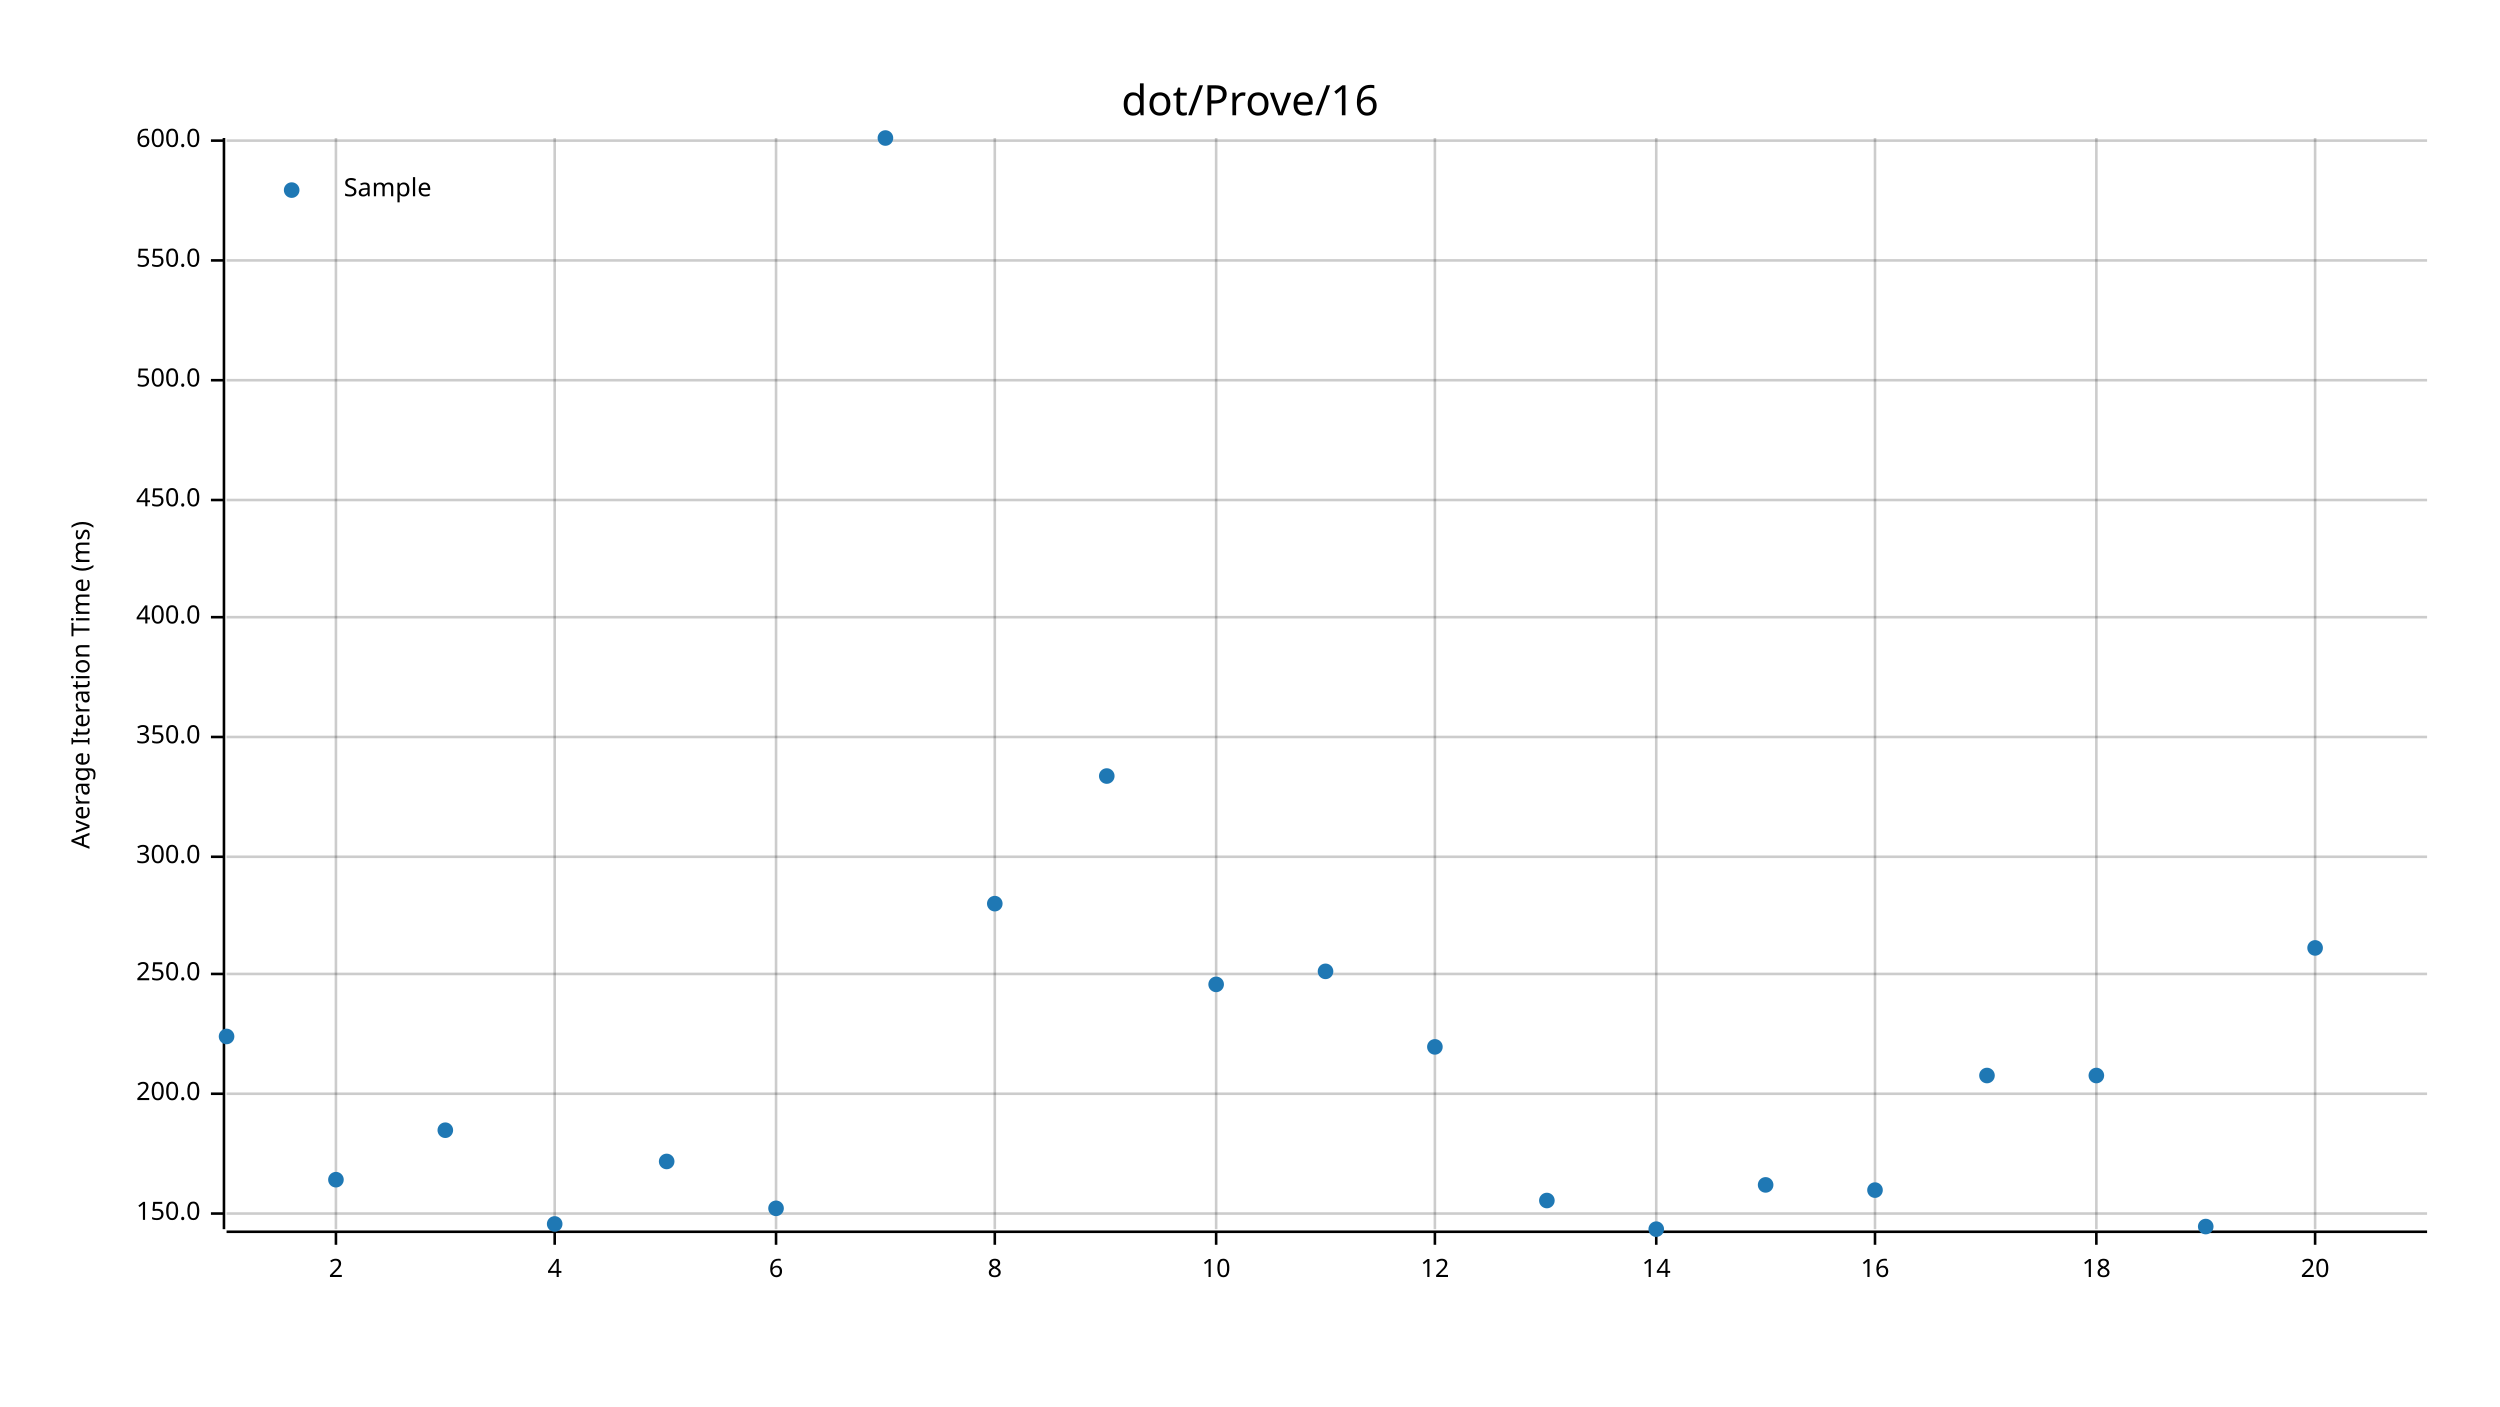
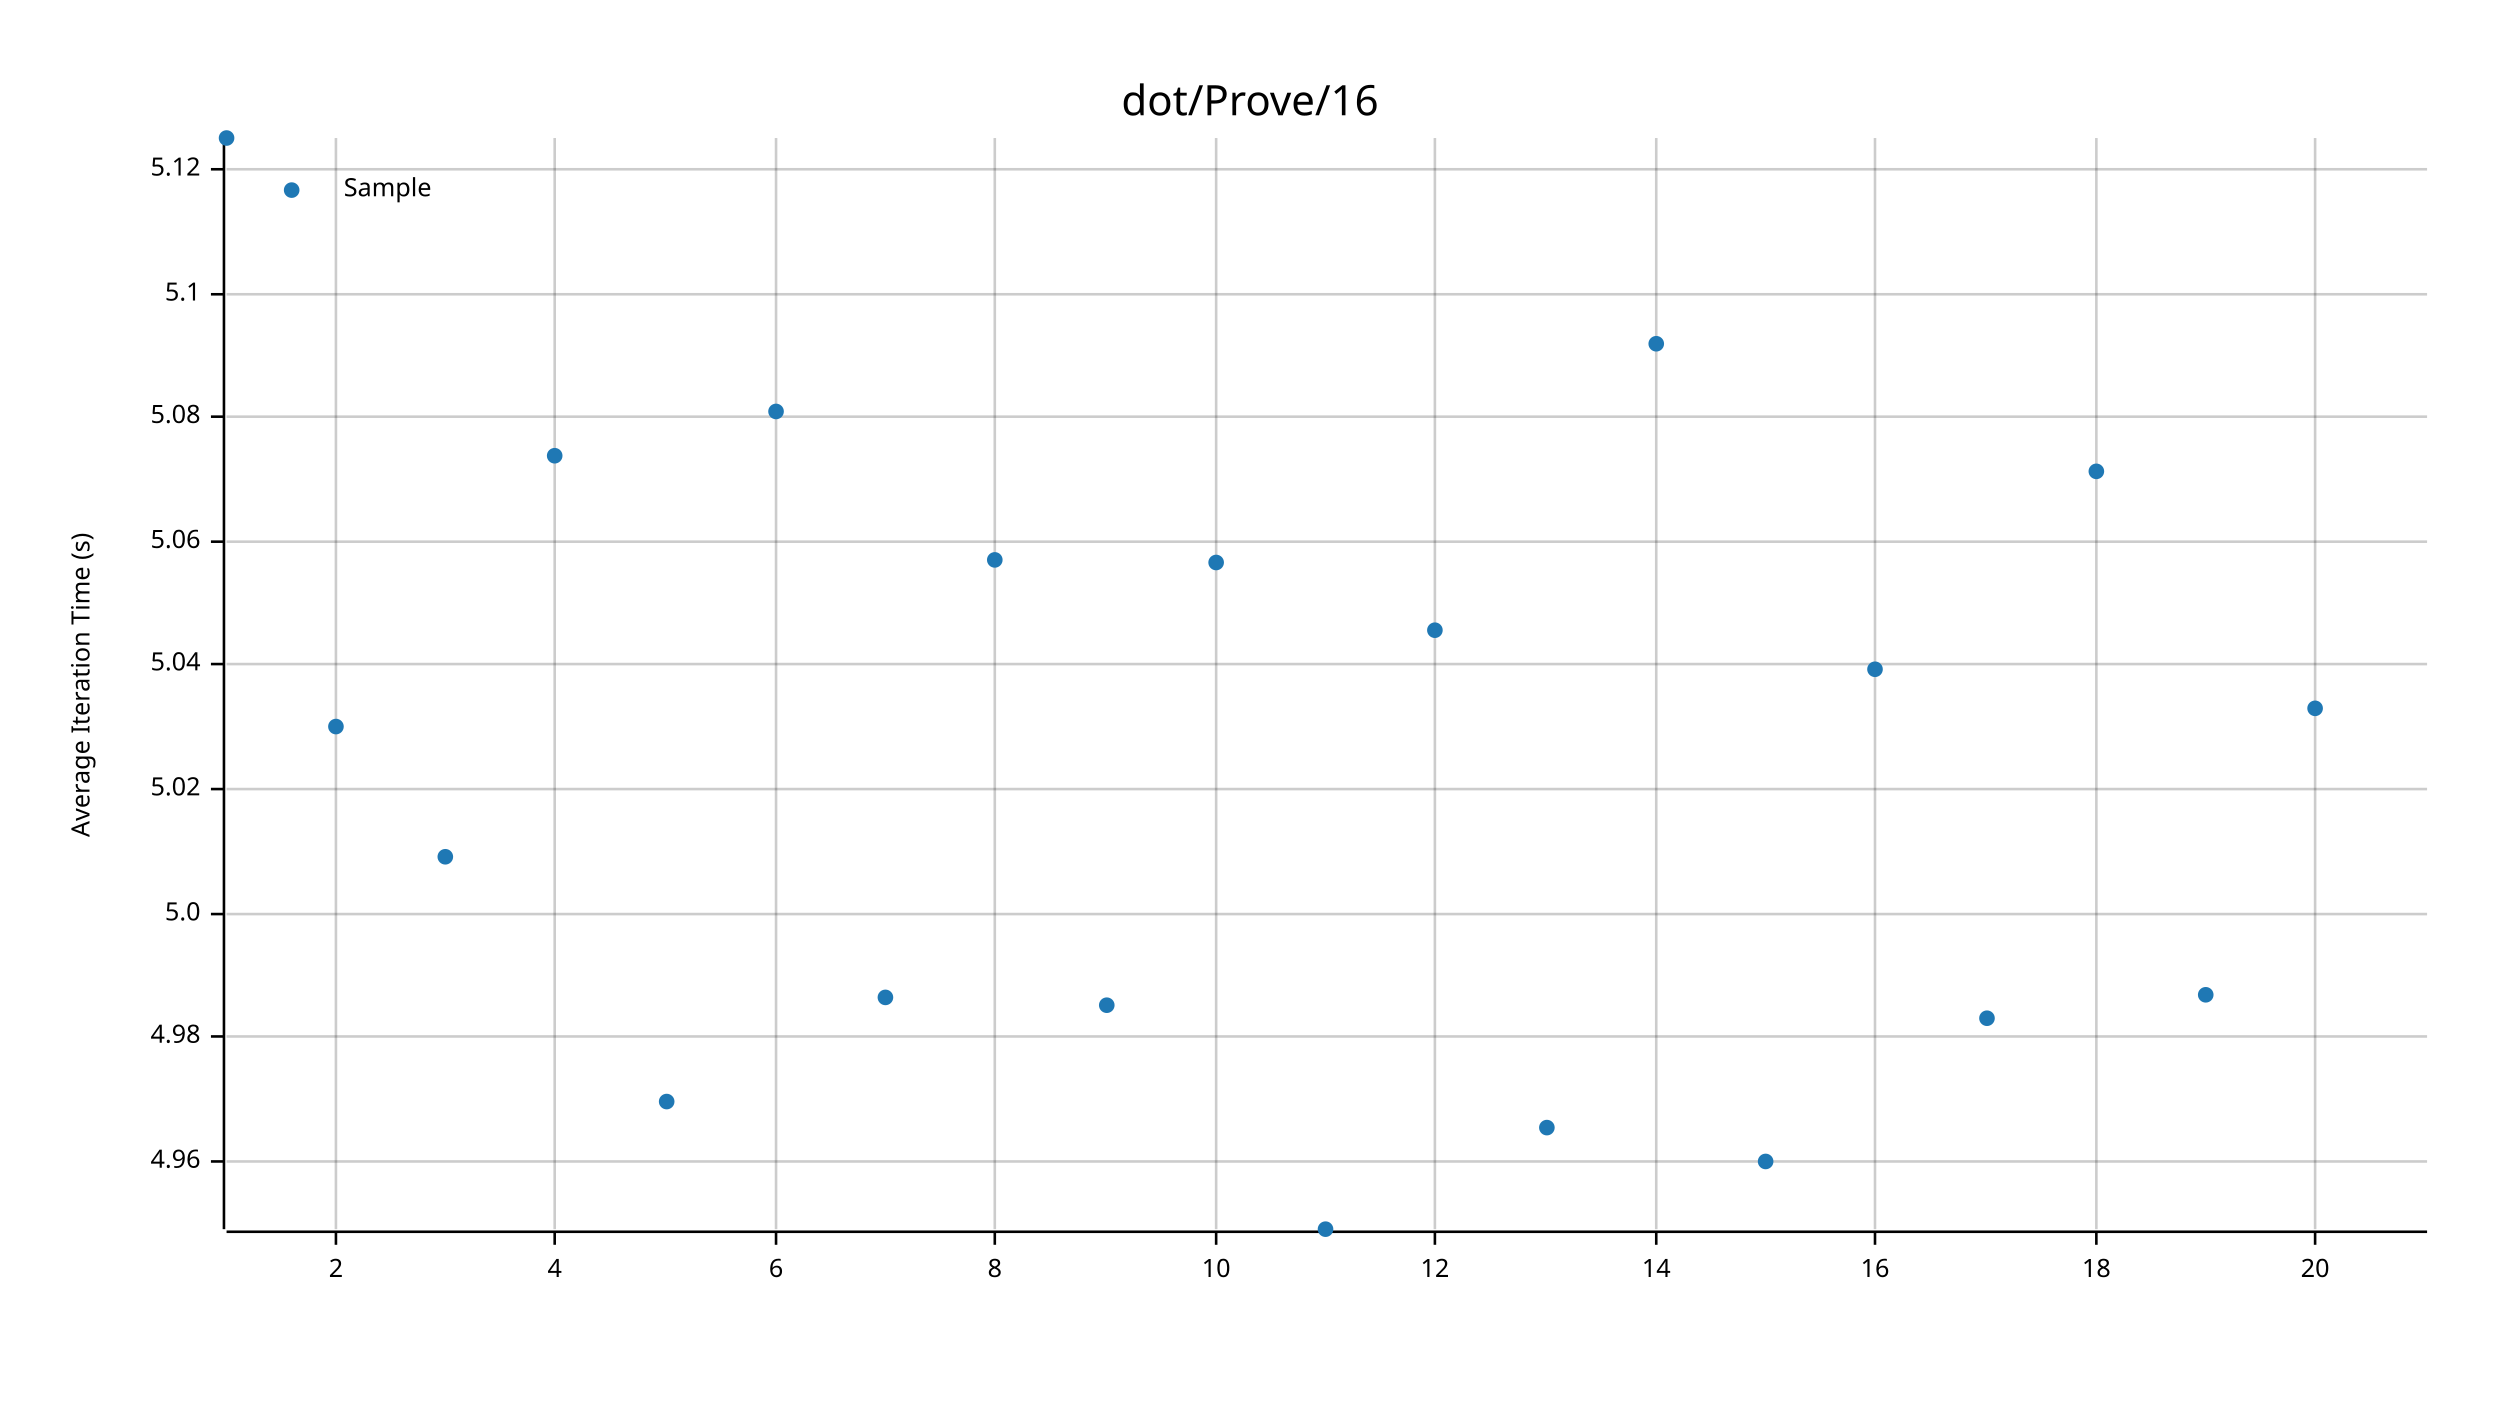
<svg xmlns="http://www.w3.org/2000/svg" width="960" height="540" viewBox="0 0 960 540">
  <text x="480" y="32" dy="0.76em" text-anchor="middle" font-family="sans-serif" font-size="16.129" opacity="1" fill="#000000">
dot/Prove/16
</text>
  <text x="27" y="263" dy="0.76em" text-anchor="middle" font-family="sans-serif" font-size="9.677" opacity="1" fill="#000000" transform="rotate(270, 27, 263)">
- Average Iteration Time (ms)
+ Average Iteration Time (s)
</text>
  <line opacity="0.2" stroke="#000000" stroke-width="1" x1="129" y1="472" x2="129" y2="53" />
  <line opacity="0.2" stroke="#000000" stroke-width="1" x1="213" y1="472" x2="213" y2="53" />
  <line opacity="0.2" stroke="#000000" stroke-width="1" x1="298" y1="472" x2="298" y2="53" />
  <line opacity="0.2" stroke="#000000" stroke-width="1" x1="382" y1="472" x2="382" y2="53" />
  <line opacity="0.2" stroke="#000000" stroke-width="1" x1="467" y1="472" x2="467" y2="53" />
  <line opacity="0.2" stroke="#000000" stroke-width="1" x1="551" y1="472" x2="551" y2="53" />
  <line opacity="0.2" stroke="#000000" stroke-width="1" x1="636" y1="472" x2="636" y2="53" />
  <line opacity="0.2" stroke="#000000" stroke-width="1" x1="720" y1="472" x2="720" y2="53" />
  <line opacity="0.2" stroke="#000000" stroke-width="1" x1="805" y1="472" x2="805" y2="53" />
  <line opacity="0.2" stroke="#000000" stroke-width="1" x1="889" y1="472" x2="889" y2="53" />
-   <line opacity="0.2" stroke="#000000" stroke-width="1" x1="87" y1="466" x2="932" y2="466" />
-   <line opacity="0.2" stroke="#000000" stroke-width="1" x1="87" y1="420" x2="932" y2="420" />
-   <line opacity="0.2" stroke="#000000" stroke-width="1" x1="87" y1="374" x2="932" y2="374" />
-   <line opacity="0.2" stroke="#000000" stroke-width="1" x1="87" y1="329" x2="932" y2="329" />
-   <line opacity="0.2" stroke="#000000" stroke-width="1" x1="87" y1="283" x2="932" y2="283" />
-   <line opacity="0.2" stroke="#000000" stroke-width="1" x1="87" y1="237" x2="932" y2="237" />
-   <line opacity="0.2" stroke="#000000" stroke-width="1" x1="87" y1="192" x2="932" y2="192" />
-   <line opacity="0.2" stroke="#000000" stroke-width="1" x1="87" y1="146" x2="932" y2="146" />
-   <line opacity="0.2" stroke="#000000" stroke-width="1" x1="87" y1="100" x2="932" y2="100" />
-   <line opacity="0.2" stroke="#000000" stroke-width="1" x1="87" y1="54" x2="932" y2="54" />
+   <line opacity="0.2" stroke="#000000" stroke-width="1" x1="87" y1="446" x2="932" y2="446" />
+   <line opacity="0.2" stroke="#000000" stroke-width="1" x1="87" y1="398" x2="932" y2="398" />
+   <line opacity="0.2" stroke="#000000" stroke-width="1" x1="87" y1="351" x2="932" y2="351" />
+   <line opacity="0.2" stroke="#000000" stroke-width="1" x1="87" y1="303" x2="932" y2="303" />
+   <line opacity="0.2" stroke="#000000" stroke-width="1" x1="87" y1="255" x2="932" y2="255" />
+   <line opacity="0.2" stroke="#000000" stroke-width="1" x1="87" y1="208" x2="932" y2="208" />
+   <line opacity="0.2" stroke="#000000" stroke-width="1" x1="87" y1="160" x2="932" y2="160" />
+   <line opacity="0.2" stroke="#000000" stroke-width="1" x1="87" y1="113" x2="932" y2="113" />
+   <line opacity="0.2" stroke="#000000" stroke-width="1" x1="87" y1="65" x2="932" y2="65" />
  <polyline fill="none" opacity="1" stroke="#000000" stroke-width="1" points="86,53 86,472 " />
-   <text x="77" y="466" dy="0.5ex" text-anchor="end" font-family="sans-serif" font-size="9.677" opacity="1" fill="#000000">
- 150.0
+   <text x="77" y="446" dy="0.5ex" text-anchor="end" font-family="sans-serif" font-size="9.677" opacity="1" fill="#000000">
+ 4.96
</text>
-   <polyline fill="none" opacity="1" stroke="#000000" stroke-width="1" points="81,466 86,466 " />
-   <text x="77" y="420" dy="0.5ex" text-anchor="end" font-family="sans-serif" font-size="9.677" opacity="1" fill="#000000">
- 200.0
+   <polyline fill="none" opacity="1" stroke="#000000" stroke-width="1" points="81,446 86,446 " />
+   <text x="77" y="398" dy="0.5ex" text-anchor="end" font-family="sans-serif" font-size="9.677" opacity="1" fill="#000000">
+ 4.98
</text>
-   <polyline fill="none" opacity="1" stroke="#000000" stroke-width="1" points="81,420 86,420 " />
-   <text x="77" y="374" dy="0.5ex" text-anchor="end" font-family="sans-serif" font-size="9.677" opacity="1" fill="#000000">
- 250.0
+   <polyline fill="none" opacity="1" stroke="#000000" stroke-width="1" points="81,398 86,398 " />
+   <text x="77" y="351" dy="0.5ex" text-anchor="end" font-family="sans-serif" font-size="9.677" opacity="1" fill="#000000">
+ 5.0
</text>
-   <polyline fill="none" opacity="1" stroke="#000000" stroke-width="1" points="81,374 86,374 " />
-   <text x="77" y="329" dy="0.5ex" text-anchor="end" font-family="sans-serif" font-size="9.677" opacity="1" fill="#000000">
- 300.0
+   <polyline fill="none" opacity="1" stroke="#000000" stroke-width="1" points="81,351 86,351 " />
+   <text x="77" y="303" dy="0.5ex" text-anchor="end" font-family="sans-serif" font-size="9.677" opacity="1" fill="#000000">
+ 5.02
</text>
-   <polyline fill="none" opacity="1" stroke="#000000" stroke-width="1" points="81,329 86,329 " />
-   <text x="77" y="283" dy="0.5ex" text-anchor="end" font-family="sans-serif" font-size="9.677" opacity="1" fill="#000000">
- 350.0
+   <polyline fill="none" opacity="1" stroke="#000000" stroke-width="1" points="81,303 86,303 " />
+   <text x="77" y="255" dy="0.5ex" text-anchor="end" font-family="sans-serif" font-size="9.677" opacity="1" fill="#000000">
+ 5.04
</text>
-   <polyline fill="none" opacity="1" stroke="#000000" stroke-width="1" points="81,283 86,283 " />
-   <text x="77" y="237" dy="0.5ex" text-anchor="end" font-family="sans-serif" font-size="9.677" opacity="1" fill="#000000">
- 400.0
+   <polyline fill="none" opacity="1" stroke="#000000" stroke-width="1" points="81,255 86,255 " />
+   <text x="77" y="208" dy="0.5ex" text-anchor="end" font-family="sans-serif" font-size="9.677" opacity="1" fill="#000000">
+ 5.06
</text>
-   <polyline fill="none" opacity="1" stroke="#000000" stroke-width="1" points="81,237 86,237 " />
-   <text x="77" y="192" dy="0.5ex" text-anchor="end" font-family="sans-serif" font-size="9.677" opacity="1" fill="#000000">
- 450.0
+   <polyline fill="none" opacity="1" stroke="#000000" stroke-width="1" points="81,208 86,208 " />
+   <text x="77" y="160" dy="0.5ex" text-anchor="end" font-family="sans-serif" font-size="9.677" opacity="1" fill="#000000">
+ 5.08
</text>
-   <polyline fill="none" opacity="1" stroke="#000000" stroke-width="1" points="81,192 86,192 " />
-   <text x="77" y="146" dy="0.5ex" text-anchor="end" font-family="sans-serif" font-size="9.677" opacity="1" fill="#000000">
- 500.0
+   <polyline fill="none" opacity="1" stroke="#000000" stroke-width="1" points="81,160 86,160 " />
+   <text x="77" y="113" dy="0.5ex" text-anchor="end" font-family="sans-serif" font-size="9.677" opacity="1" fill="#000000">
+ 5.1
</text>
-   <polyline fill="none" opacity="1" stroke="#000000" stroke-width="1" points="81,146 86,146 " />
-   <text x="77" y="100" dy="0.5ex" text-anchor="end" font-family="sans-serif" font-size="9.677" opacity="1" fill="#000000">
- 550.0
+   <polyline fill="none" opacity="1" stroke="#000000" stroke-width="1" points="81,113 86,113 " />
+   <text x="77" y="65" dy="0.5ex" text-anchor="end" font-family="sans-serif" font-size="9.677" opacity="1" fill="#000000">
+ 5.12
</text>
-   <polyline fill="none" opacity="1" stroke="#000000" stroke-width="1" points="81,100 86,100 " />
-   <text x="77" y="54" dy="0.5ex" text-anchor="end" font-family="sans-serif" font-size="9.677" opacity="1" fill="#000000">
- 600.0
- </text>
-   <polyline fill="none" opacity="1" stroke="#000000" stroke-width="1" points="81,54 86,54 " />
+   <polyline fill="none" opacity="1" stroke="#000000" stroke-width="1" points="81,65 86,65 " />
  <polyline fill="none" opacity="1" stroke="#000000" stroke-width="1" points="87,473 932,473 " />
  <text x="129" y="483" dy="0.76em" text-anchor="middle" font-family="sans-serif" font-size="9.677" opacity="1" fill="#000000">
2
</text>
  <polyline fill="none" opacity="1" stroke="#000000" stroke-width="1" points="129,473 129,478 " />
  <text x="213" y="483" dy="0.76em" text-anchor="middle" font-family="sans-serif" font-size="9.677" opacity="1" fill="#000000">
4
</text>
  <polyline fill="none" opacity="1" stroke="#000000" stroke-width="1" points="213,473 213,478 " />
  <text x="298" y="483" dy="0.76em" text-anchor="middle" font-family="sans-serif" font-size="9.677" opacity="1" fill="#000000">
6
</text>
  <polyline fill="none" opacity="1" stroke="#000000" stroke-width="1" points="298,473 298,478 " />
  <text x="382" y="483" dy="0.76em" text-anchor="middle" font-family="sans-serif" font-size="9.677" opacity="1" fill="#000000">
8
</text>
  <polyline fill="none" opacity="1" stroke="#000000" stroke-width="1" points="382,473 382,478 " />
  <text x="467" y="483" dy="0.76em" text-anchor="middle" font-family="sans-serif" font-size="9.677" opacity="1" fill="#000000">
10
</text>
  <polyline fill="none" opacity="1" stroke="#000000" stroke-width="1" points="467,473 467,478 " />
  <text x="551" y="483" dy="0.76em" text-anchor="middle" font-family="sans-serif" font-size="9.677" opacity="1" fill="#000000">
12
</text>
  <polyline fill="none" opacity="1" stroke="#000000" stroke-width="1" points="551,473 551,478 " />
  <text x="636" y="483" dy="0.76em" text-anchor="middle" font-family="sans-serif" font-size="9.677" opacity="1" fill="#000000">
14
</text>
  <polyline fill="none" opacity="1" stroke="#000000" stroke-width="1" points="636,473 636,478 " />
  <text x="720" y="483" dy="0.76em" text-anchor="middle" font-family="sans-serif" font-size="9.677" opacity="1" fill="#000000">
16
</text>
  <polyline fill="none" opacity="1" stroke="#000000" stroke-width="1" points="720,473 720,478 " />
  <text x="805" y="483" dy="0.76em" text-anchor="middle" font-family="sans-serif" font-size="9.677" opacity="1" fill="#000000">
18
</text>
  <polyline fill="none" opacity="1" stroke="#000000" stroke-width="1" points="805,473 805,478 " />
  <text x="889" y="483" dy="0.76em" text-anchor="middle" font-family="sans-serif" font-size="9.677" opacity="1" fill="#000000">
20
</text>
  <polyline fill="none" opacity="1" stroke="#000000" stroke-width="1" points="889,473 889,478 " />
-   <circle cx="87" cy="398" r="3" opacity="1" fill="#1F78B4" stroke="none" stroke-width="1" />
-   <circle cx="129" cy="453" r="3" opacity="1" fill="#1F78B4" stroke="none" stroke-width="1" />
-   <circle cx="171" cy="434" r="3" opacity="1" fill="#1F78B4" stroke="none" stroke-width="1" />
-   <circle cx="213" cy="470" r="3" opacity="1" fill="#1F78B4" stroke="none" stroke-width="1" />
-   <circle cx="256" cy="446" r="3" opacity="1" fill="#1F78B4" stroke="none" stroke-width="1" />
-   <circle cx="298" cy="464" r="3" opacity="1" fill="#1F78B4" stroke="none" stroke-width="1" />
-   <circle cx="340" cy="53" r="3" opacity="1" fill="#1F78B4" stroke="none" stroke-width="1" />
-   <circle cx="382" cy="347" r="3" opacity="1" fill="#1F78B4" stroke="none" stroke-width="1" />
-   <circle cx="425" cy="298" r="3" opacity="1" fill="#1F78B4" stroke="none" stroke-width="1" />
-   <circle cx="467" cy="378" r="3" opacity="1" fill="#1F78B4" stroke="none" stroke-width="1" />
-   <circle cx="509" cy="373" r="3" opacity="1" fill="#1F78B4" stroke="none" stroke-width="1" />
-   <circle cx="551" cy="402" r="3" opacity="1" fill="#1F78B4" stroke="none" stroke-width="1" />
-   <circle cx="594" cy="461" r="3" opacity="1" fill="#1F78B4" stroke="none" stroke-width="1" />
-   <circle cx="636" cy="472" r="3" opacity="1" fill="#1F78B4" stroke="none" stroke-width="1" />
-   <circle cx="678" cy="455" r="3" opacity="1" fill="#1F78B4" stroke="none" stroke-width="1" />
-   <circle cx="720" cy="457" r="3" opacity="1" fill="#1F78B4" stroke="none" stroke-width="1" />
-   <circle cx="763" cy="413" r="3" opacity="1" fill="#1F78B4" stroke="none" stroke-width="1" />
-   <circle cx="805" cy="413" r="3" opacity="1" fill="#1F78B4" stroke="none" stroke-width="1" />
-   <circle cx="847" cy="471" r="3" opacity="1" fill="#1F78B4" stroke="none" stroke-width="1" />
-   <circle cx="889" cy="364" r="3" opacity="1" fill="#1F78B4" stroke="none" stroke-width="1" />
+   <circle cx="87" cy="53" r="3" opacity="1" fill="#1F78B4" stroke="none" stroke-width="1" />
+   <circle cx="129" cy="279" r="3" opacity="1" fill="#1F78B4" stroke="none" stroke-width="1" />
+   <circle cx="171" cy="329" r="3" opacity="1" fill="#1F78B4" stroke="none" stroke-width="1" />
+   <circle cx="213" cy="175" r="3" opacity="1" fill="#1F78B4" stroke="none" stroke-width="1" />
+   <circle cx="256" cy="423" r="3" opacity="1" fill="#1F78B4" stroke="none" stroke-width="1" />
+   <circle cx="298" cy="158" r="3" opacity="1" fill="#1F78B4" stroke="none" stroke-width="1" />
+   <circle cx="340" cy="383" r="3" opacity="1" fill="#1F78B4" stroke="none" stroke-width="1" />
+   <circle cx="382" cy="215" r="3" opacity="1" fill="#1F78B4" stroke="none" stroke-width="1" />
+   <circle cx="425" cy="386" r="3" opacity="1" fill="#1F78B4" stroke="none" stroke-width="1" />
+   <circle cx="467" cy="216" r="3" opacity="1" fill="#1F78B4" stroke="none" stroke-width="1" />
+   <circle cx="509" cy="472" r="3" opacity="1" fill="#1F78B4" stroke="none" stroke-width="1" />
+   <circle cx="551" cy="242" r="3" opacity="1" fill="#1F78B4" stroke="none" stroke-width="1" />
+   <circle cx="594" cy="433" r="3" opacity="1" fill="#1F78B4" stroke="none" stroke-width="1" />
+   <circle cx="636" cy="132" r="3" opacity="1" fill="#1F78B4" stroke="none" stroke-width="1" />
+   <circle cx="678" cy="446" r="3" opacity="1" fill="#1F78B4" stroke="none" stroke-width="1" />
+   <circle cx="720" cy="257" r="3" opacity="1" fill="#1F78B4" stroke="none" stroke-width="1" />
+   <circle cx="763" cy="391" r="3" opacity="1" fill="#1F78B4" stroke="none" stroke-width="1" />
+   <circle cx="805" cy="181" r="3" opacity="1" fill="#1F78B4" stroke="none" stroke-width="1" />
+   <circle cx="847" cy="382" r="3" opacity="1" fill="#1F78B4" stroke="none" stroke-width="1" />
+   <circle cx="889" cy="272" r="3" opacity="1" fill="#1F78B4" stroke="none" stroke-width="1" />
  <text x="132" y="68" dy="0.76em" text-anchor="start" font-family="sans-serif" font-size="9.677" opacity="1" fill="#000000">
Sample
</text>
  <circle cx="112" cy="73" r="3" opacity="1" fill="#1F78B4" stroke="none" stroke-width="1" />
</svg>
